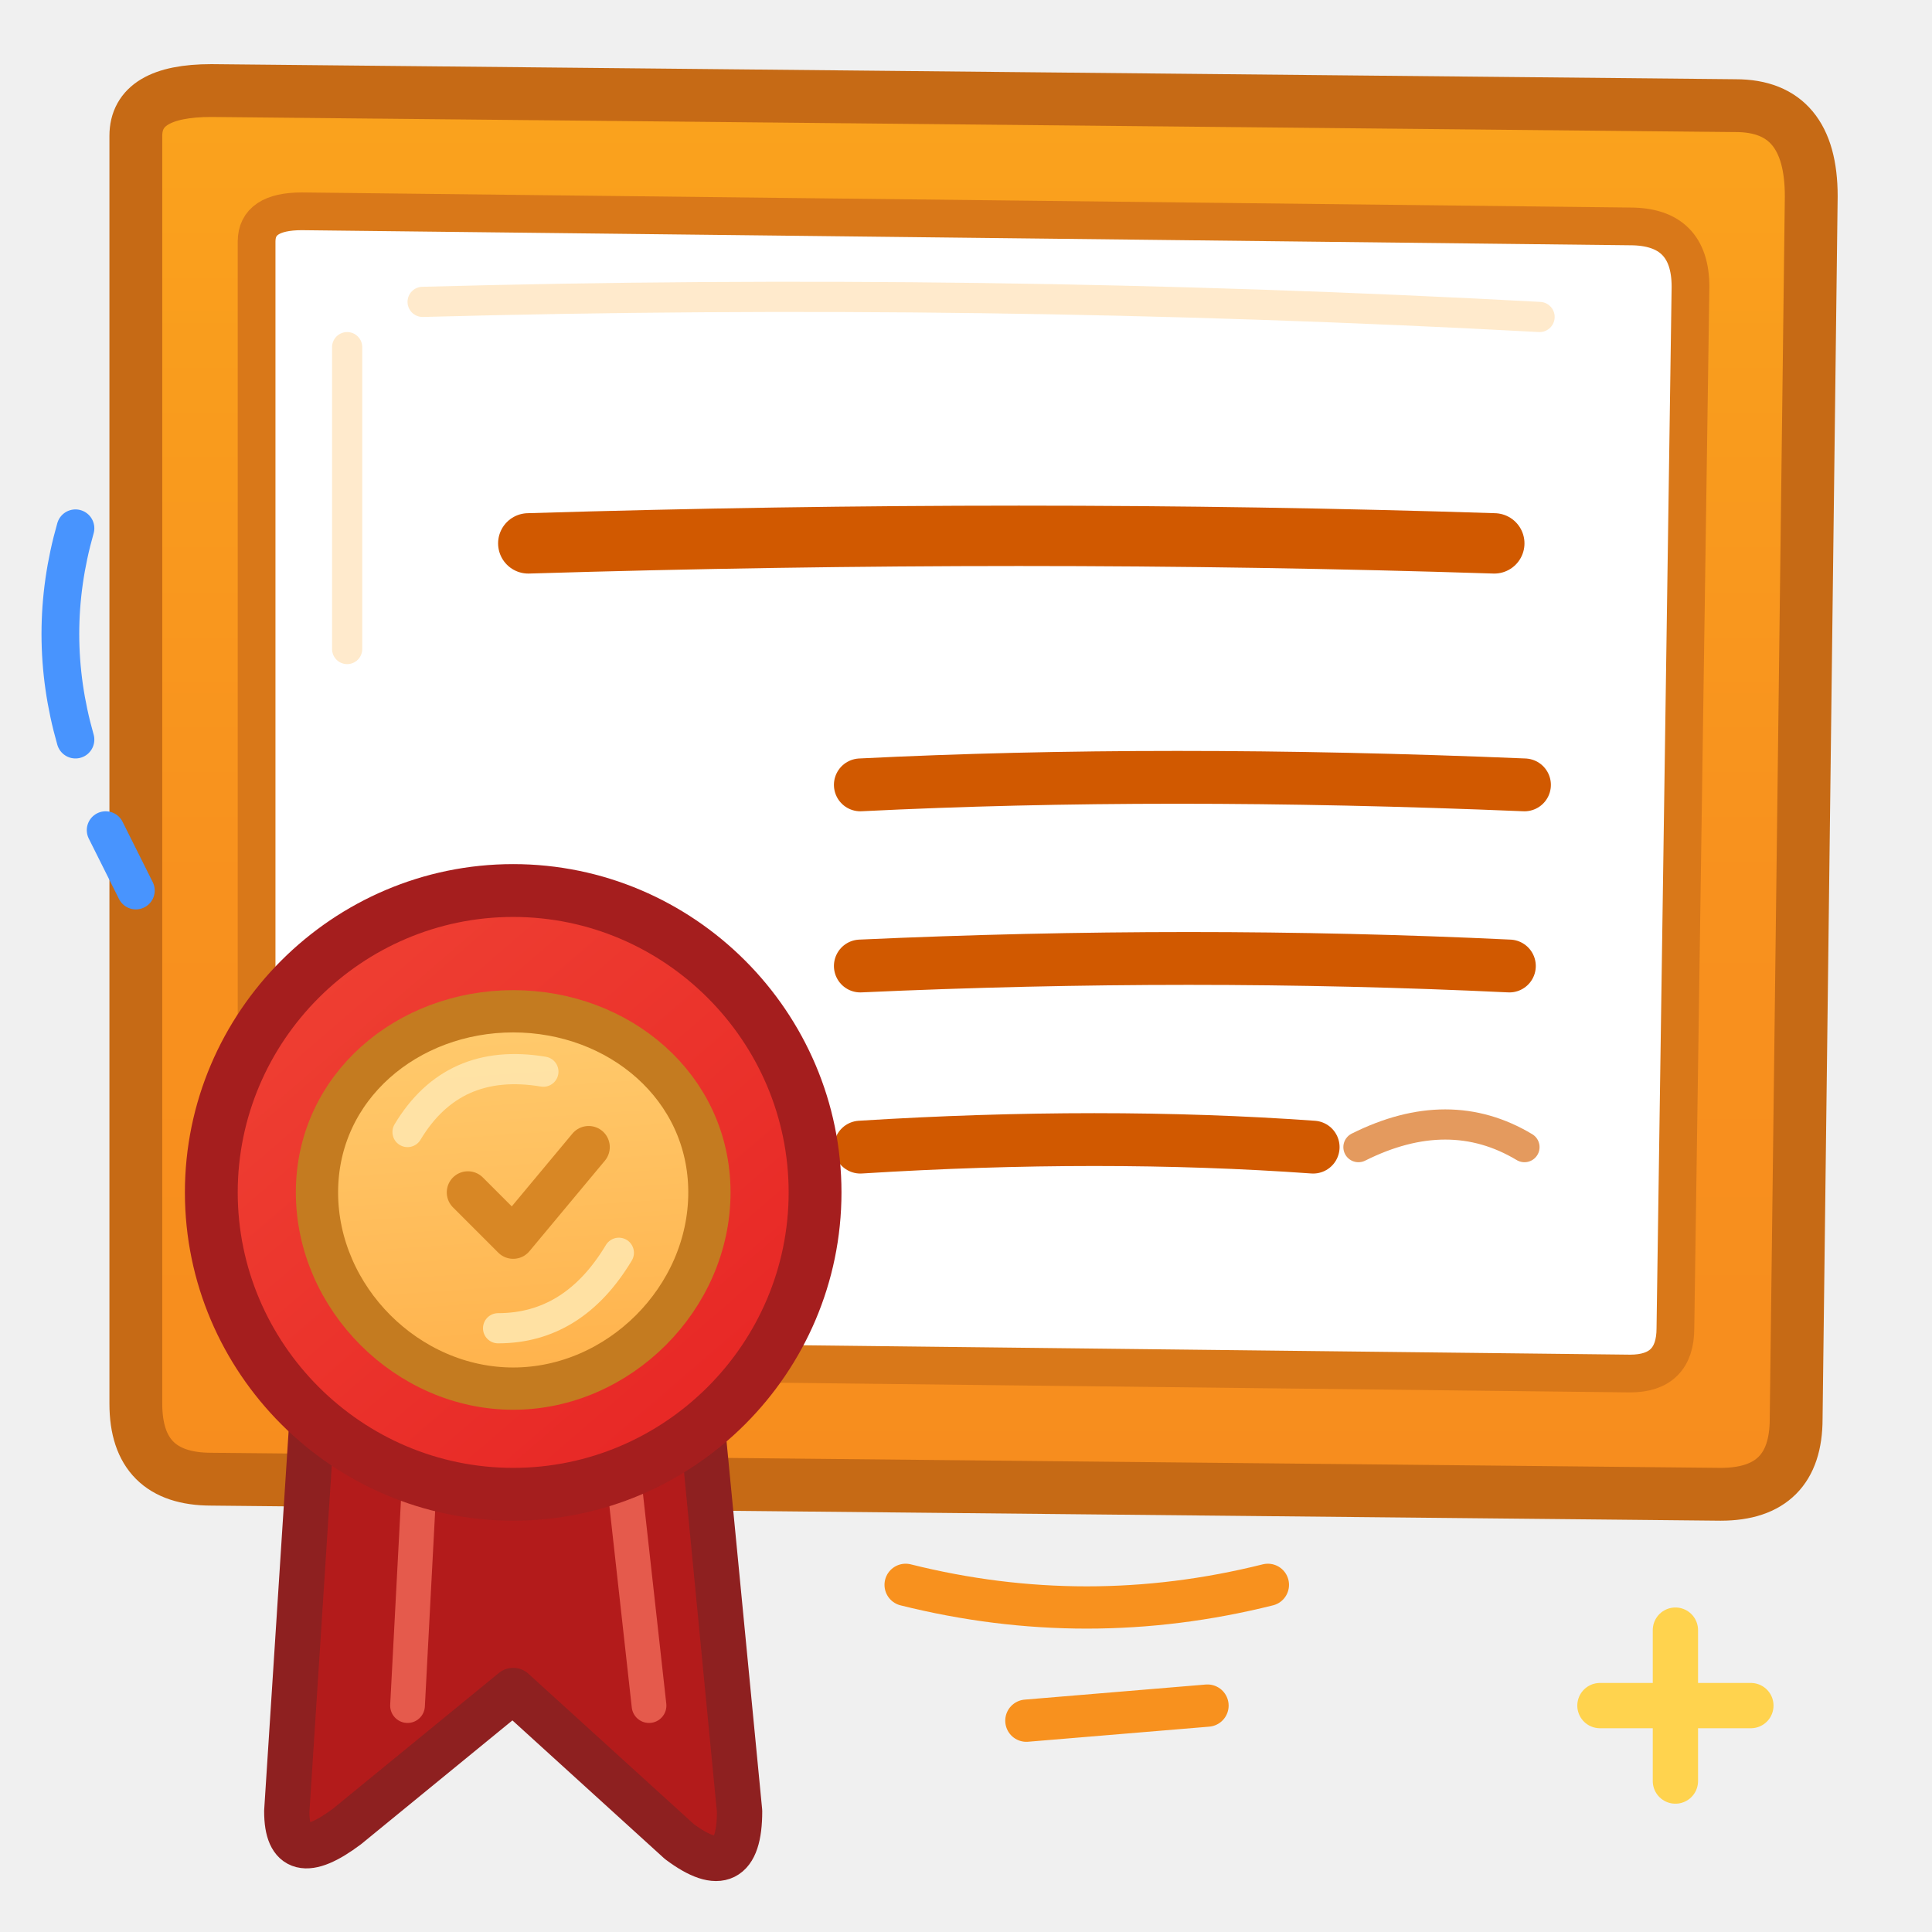
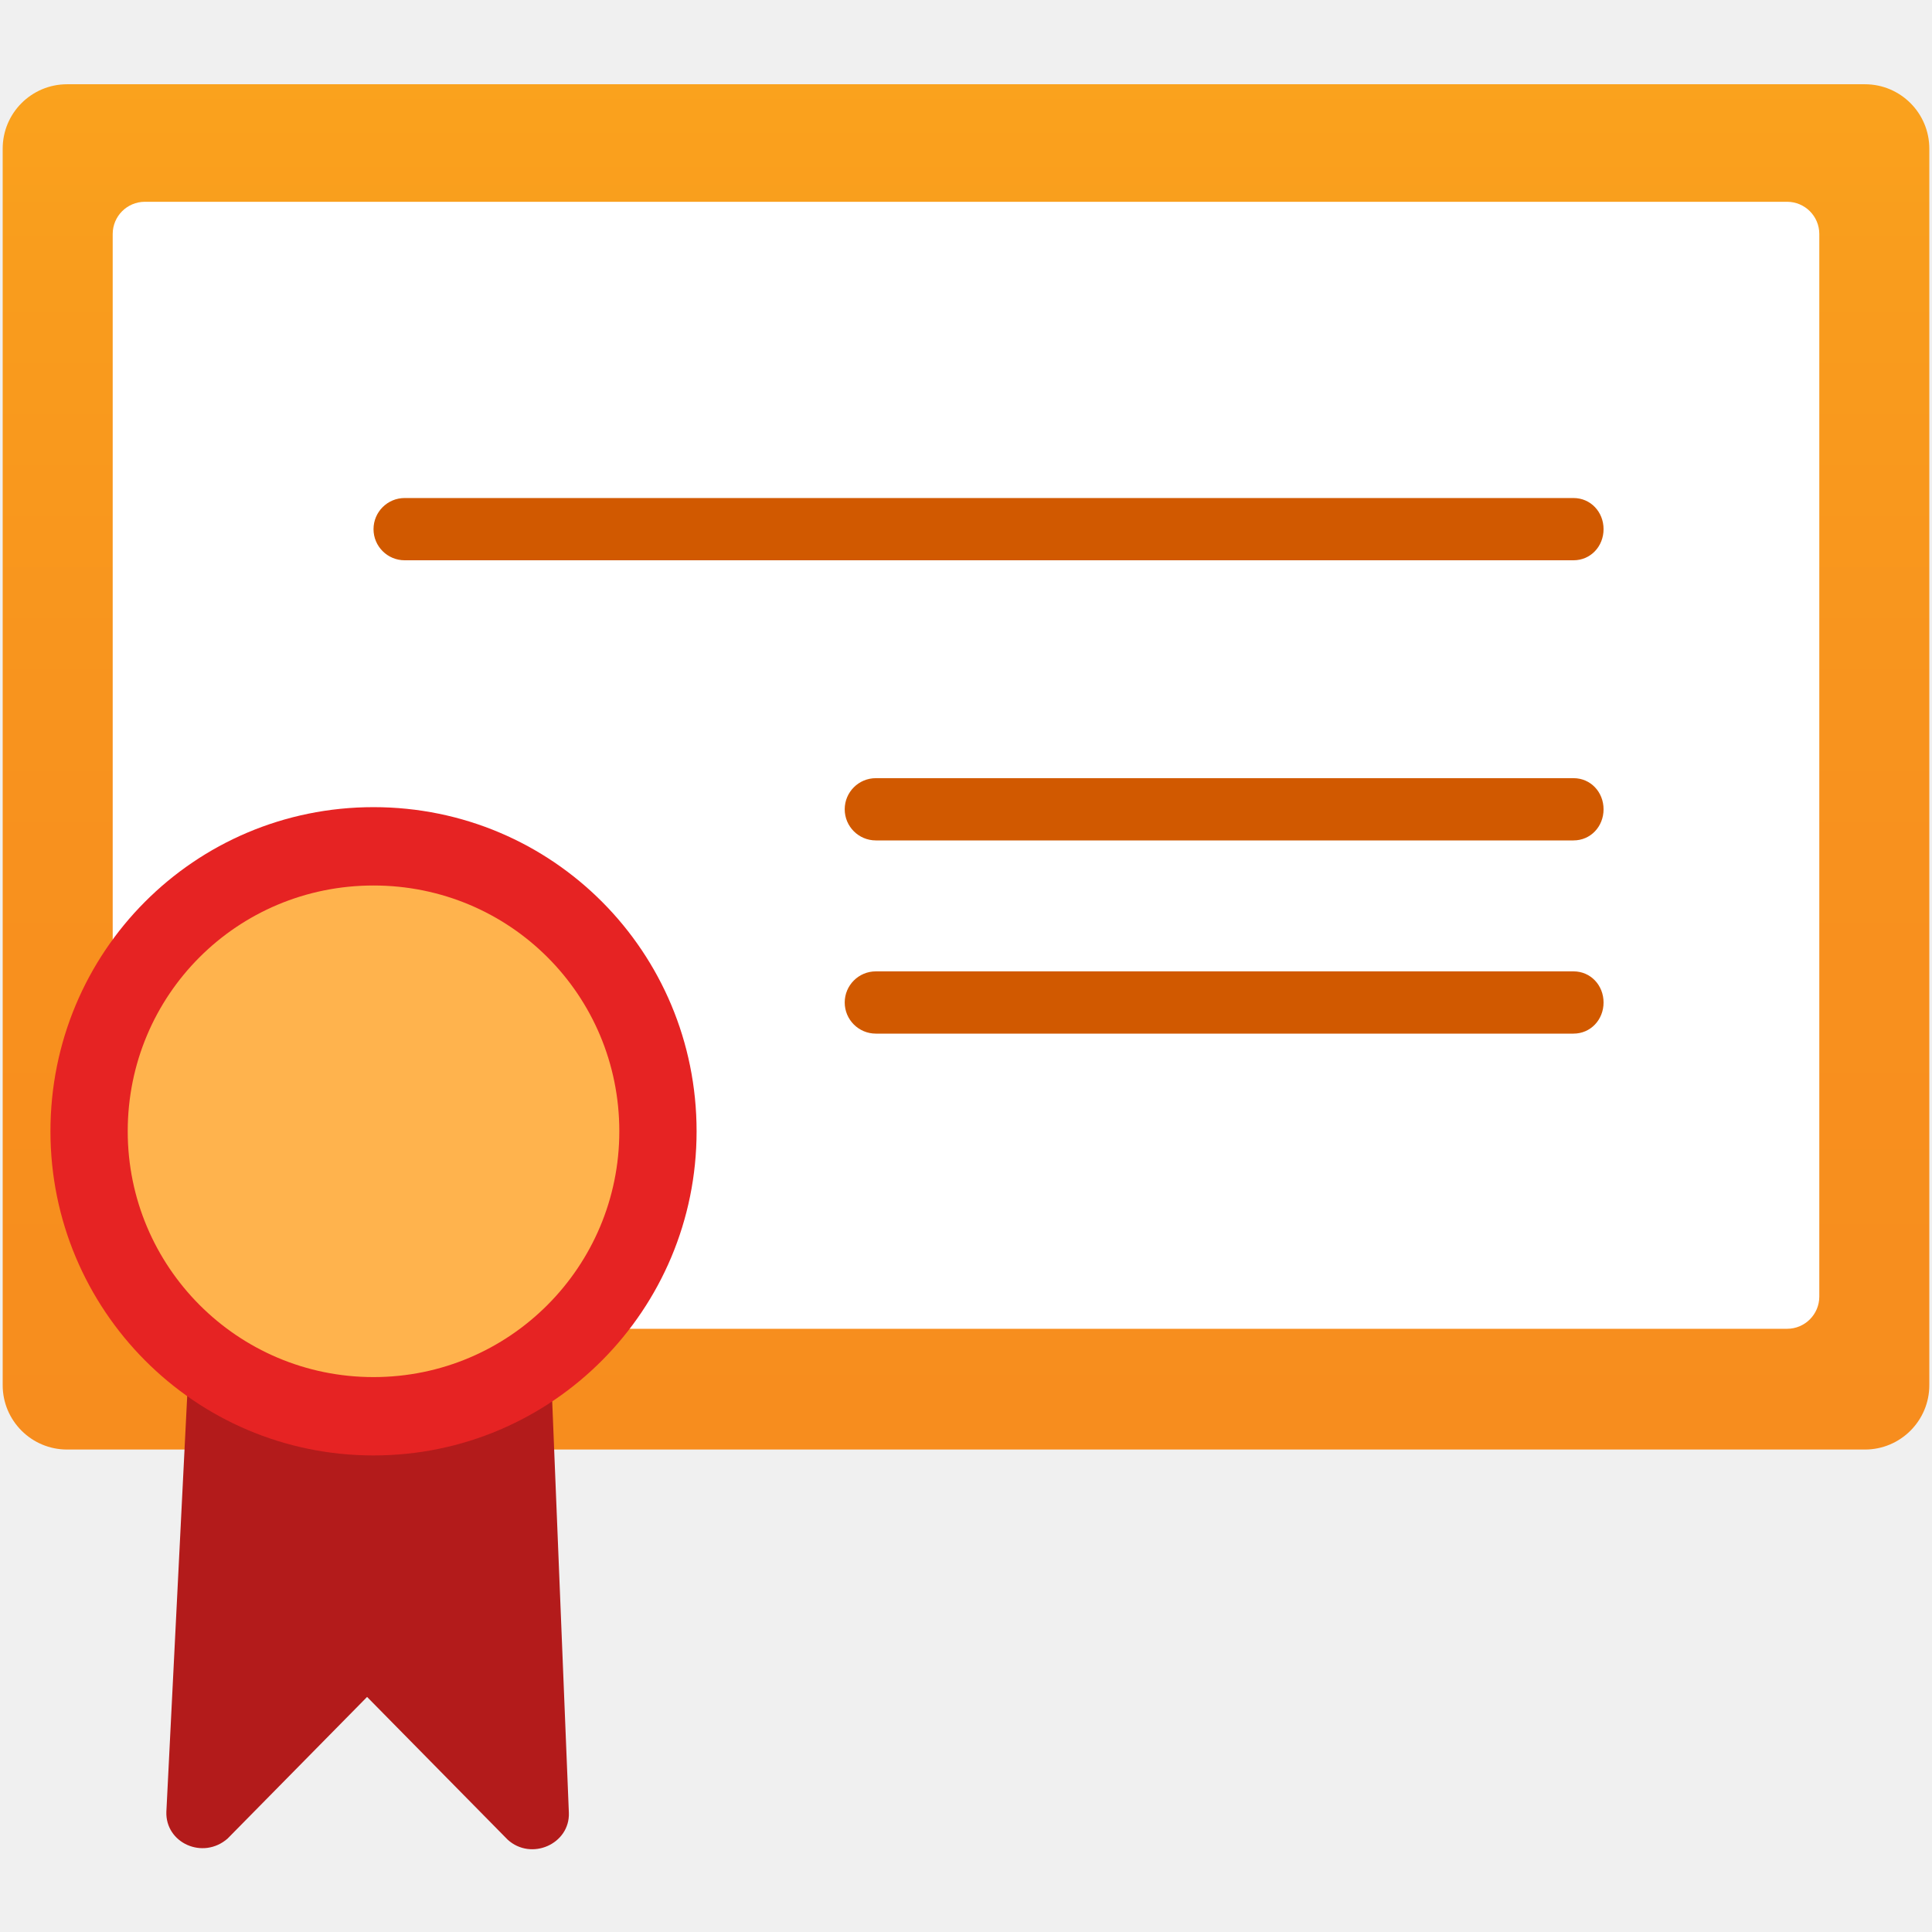
- <svg xmlns="http://www.w3.org/2000/svg" width="128" height="128" viewBox="0 0 128 128" fill="none">
+ <svg xmlns="http://www.w3.org/2000/svg" width="128" height="128" viewBox="0 0 128 128">
  <defs>
-     <linearGradient id="certificateOrange" x1="64" y1="8" x2="64" y2="100" gradientUnits="userSpaceOnUse">
-       <stop offset="0" stop-color="#FAA21D" />
-       <stop offset=".55" stop-color="#F8911E" />
-       <stop offset="1" stop-color="#F78D1E" />
-     </linearGradient>
-     <linearGradient id="sealRed" x1="14" y1="58" x2="51" y2="101" gradientUnits="userSpaceOnUse">
-       <stop offset="0" stop-color="#F04435" />
-       <stop offset="1" stop-color="#E62323" />
-     </linearGradient>
-     <linearGradient id="sealGold" x1="28" y1="62" x2="30" y2="91" gradientUnits="userSpaceOnUse">
-       <stop offset="0" stop-color="#FFD075" />
-       <stop offset="1" stop-color="#FFB34D" />
+     <linearGradient id="certificateOrange" x1="9" y1="13.51" x2="9" y2="0.76" gradientUnits="userSpaceOnUse">
+       <stop offset="0" stop-color="#F78D1E" />
+       <stop offset="0.44" stop-color="#F8911E" />
+       <stop offset="0.85" stop-color="#F99C1D" />
+       <stop offset="1" stop-color="#FAA21D" />
    </linearGradient>
  </defs>
-   <path d="M9 9            Q9 6 14 6            L115 7            Q120 7 120 13            L119 94            Q119 99 114 99            L14 98            Q9 98 9 93            Z" fill="url(#certificateOrange)" stroke="#C66A15" stroke-width="3.5" stroke-linecap="round" stroke-linejoin="round" />
-   <path d="M17 16            Q17 14 20 14            L108 15            Q112 15 112 19            L111 88            Q111 91 108 91            L20 90            Q17 90 17 87            Z" fill="#FFFFFF" stroke="#D97819" stroke-width="2.5" stroke-linecap="round" stroke-linejoin="round" />
-   <path d="M23 23            L23 43            M28 20            Q65 19 102 21" stroke="#FFE5BF" stroke-width="2" stroke-linecap="round" opacity=".8" />
-   <path d="M35 36            Q68 35 99 36" stroke="#D15900" stroke-width="4" stroke-linecap="round" fill="none" />
-   <path d="M57 52            Q77 51 101 52            M57 64            Q79 63 100 64            M57 76            Q73 75 87 76" stroke="#D15900" stroke-width="3.5" stroke-linecap="round" fill="none" />
-   <path d="M90 76            Q96 73 101 76" stroke="#E49A5E" stroke-width="2" stroke-linecap="round" fill="none" />
-   <path d="M21 89            L19 120            Q19 124 23 121            L34 112            L45 122            Q49 125 49 120            L46 89Z" fill="#B31B1B" stroke="#8E2020" stroke-width="3" stroke-linecap="round" stroke-linejoin="round" />
-   <path d="M28 94            L27 113            M41 95            L43 113" stroke="#F16A59" stroke-width="2.3" stroke-linecap="round" opacity=".8" />
-   <path d="M34 59            C45 59 54 68 54 79            C54 90 45 99 34 99            C23 99 14 90 14 79            C14 68 23 59 34 59Z" fill="url(#sealRed)" stroke="#A51E1E" stroke-width="3.5" stroke-linecap="round" stroke-linejoin="round" />
-   <path d="M34 67            C41 67 47 72 47 79            C47 86 41 92 34 92            C27 92 21 86 21 79            C21 72 27 67 34 67Z" fill="url(#sealGold)" stroke="#C47B20" stroke-width="2.8" stroke-linecap="round" stroke-linejoin="round" />
-   <path d="M27 75            Q30 70 36 71            M41 83            Q38 88 33 88" stroke="#FFE6AC" stroke-width="2" stroke-linecap="round" opacity=".9" />
-   <path d="M31 79            L34 82            L39 76" stroke="#D88725" stroke-width="2.8" stroke-linecap="round" stroke-linejoin="round" />
-   <path d="M111 108            L111 118            M106 113            L116 113" stroke="#FFD34E" stroke-width="3" stroke-linecap="round" />
-   <path d="M60 105            Q72 108 84 105            M68 114            L80 113" stroke="#F8911E" stroke-width="2.8" stroke-linecap="round" />
-   <path d="M5 35            Q3 42 5 49            M7 55            L9 59" stroke="#4894FE" stroke-width="2.5" stroke-linecap="round" />
+   <g transform="scale(7.111111)">
+     <rect x="0.025" y="0.785" width="17.95" height="12.72" rx="0.6" fill="url(#certificateOrange)" />
+     <rect x="1.05" y="1.88" width="15.9" height="10.5" rx="0.3" fill="#FFFFFF" />
+     <path d="M14.94 4.93       C14.94 5.09 14.82 5.22 14.66 5.22       H3.77       C3.61 5.22 3.48 5.09 3.48 4.93       C3.48 4.77 3.61 4.64 3.77 4.64       H14.66       C14.82 4.64 14.94 4.77 14.94 4.93 Z" fill="#D15900" />
+     <path d="M14.94 7.54       C14.94 7.70 14.82 7.83 14.66 7.83       H8.16       C8.00 7.83 7.87 7.70 7.87 7.54       C7.87 7.38 8.00 7.25 8.16 7.25       H14.66       C14.82 7.25 14.94 7.38 14.94 7.54 Z" fill="#D15900" />
+     <path d="M14.94 9.34       C14.94 9.50 14.82 9.63 14.66 9.63       H8.16       C8.00 9.63 7.87 9.50 7.87 9.34       C7.87 9.18 8.00 9.05 8.16 9.05       H14.66       C14.82 9.05 14.94 9.18 14.94 9.34 Z" fill="#D15900" />
+     <path d="M5.13 12.69       C4.10 13.55 2.52 13.55 1.76 12.69       L1.55 16.88       C1.54 17.17 1.89 17.33 2.12 17.13       L3.42 15.81       L4.73 17.14       C4.95 17.34 5.31 17.18 5.30 16.89 Z" fill="#B31B1B" />
+     <path d="M6.49 10.54       C6.49 12.20 5.15 13.56 3.48 13.56       C1.81 13.56 0.47 12.20 0.47 10.54       C0.47 8.87 1.81 7.52 3.48 7.52       C5.15 7.52 6.49 8.87 6.49 10.54 Z" fill="#E62323" />
+     <path d="M5.77 10.54       C5.77 11.80 4.75 12.83 3.48 12.83       C2.21 12.83 1.19 11.80 1.19 10.54       C1.19 9.27 2.21 8.25 3.48 8.25       C4.75 8.25 5.77 9.27 5.77 10.54 Z" fill="#FFB34D" />
+   </g>
</svg>
